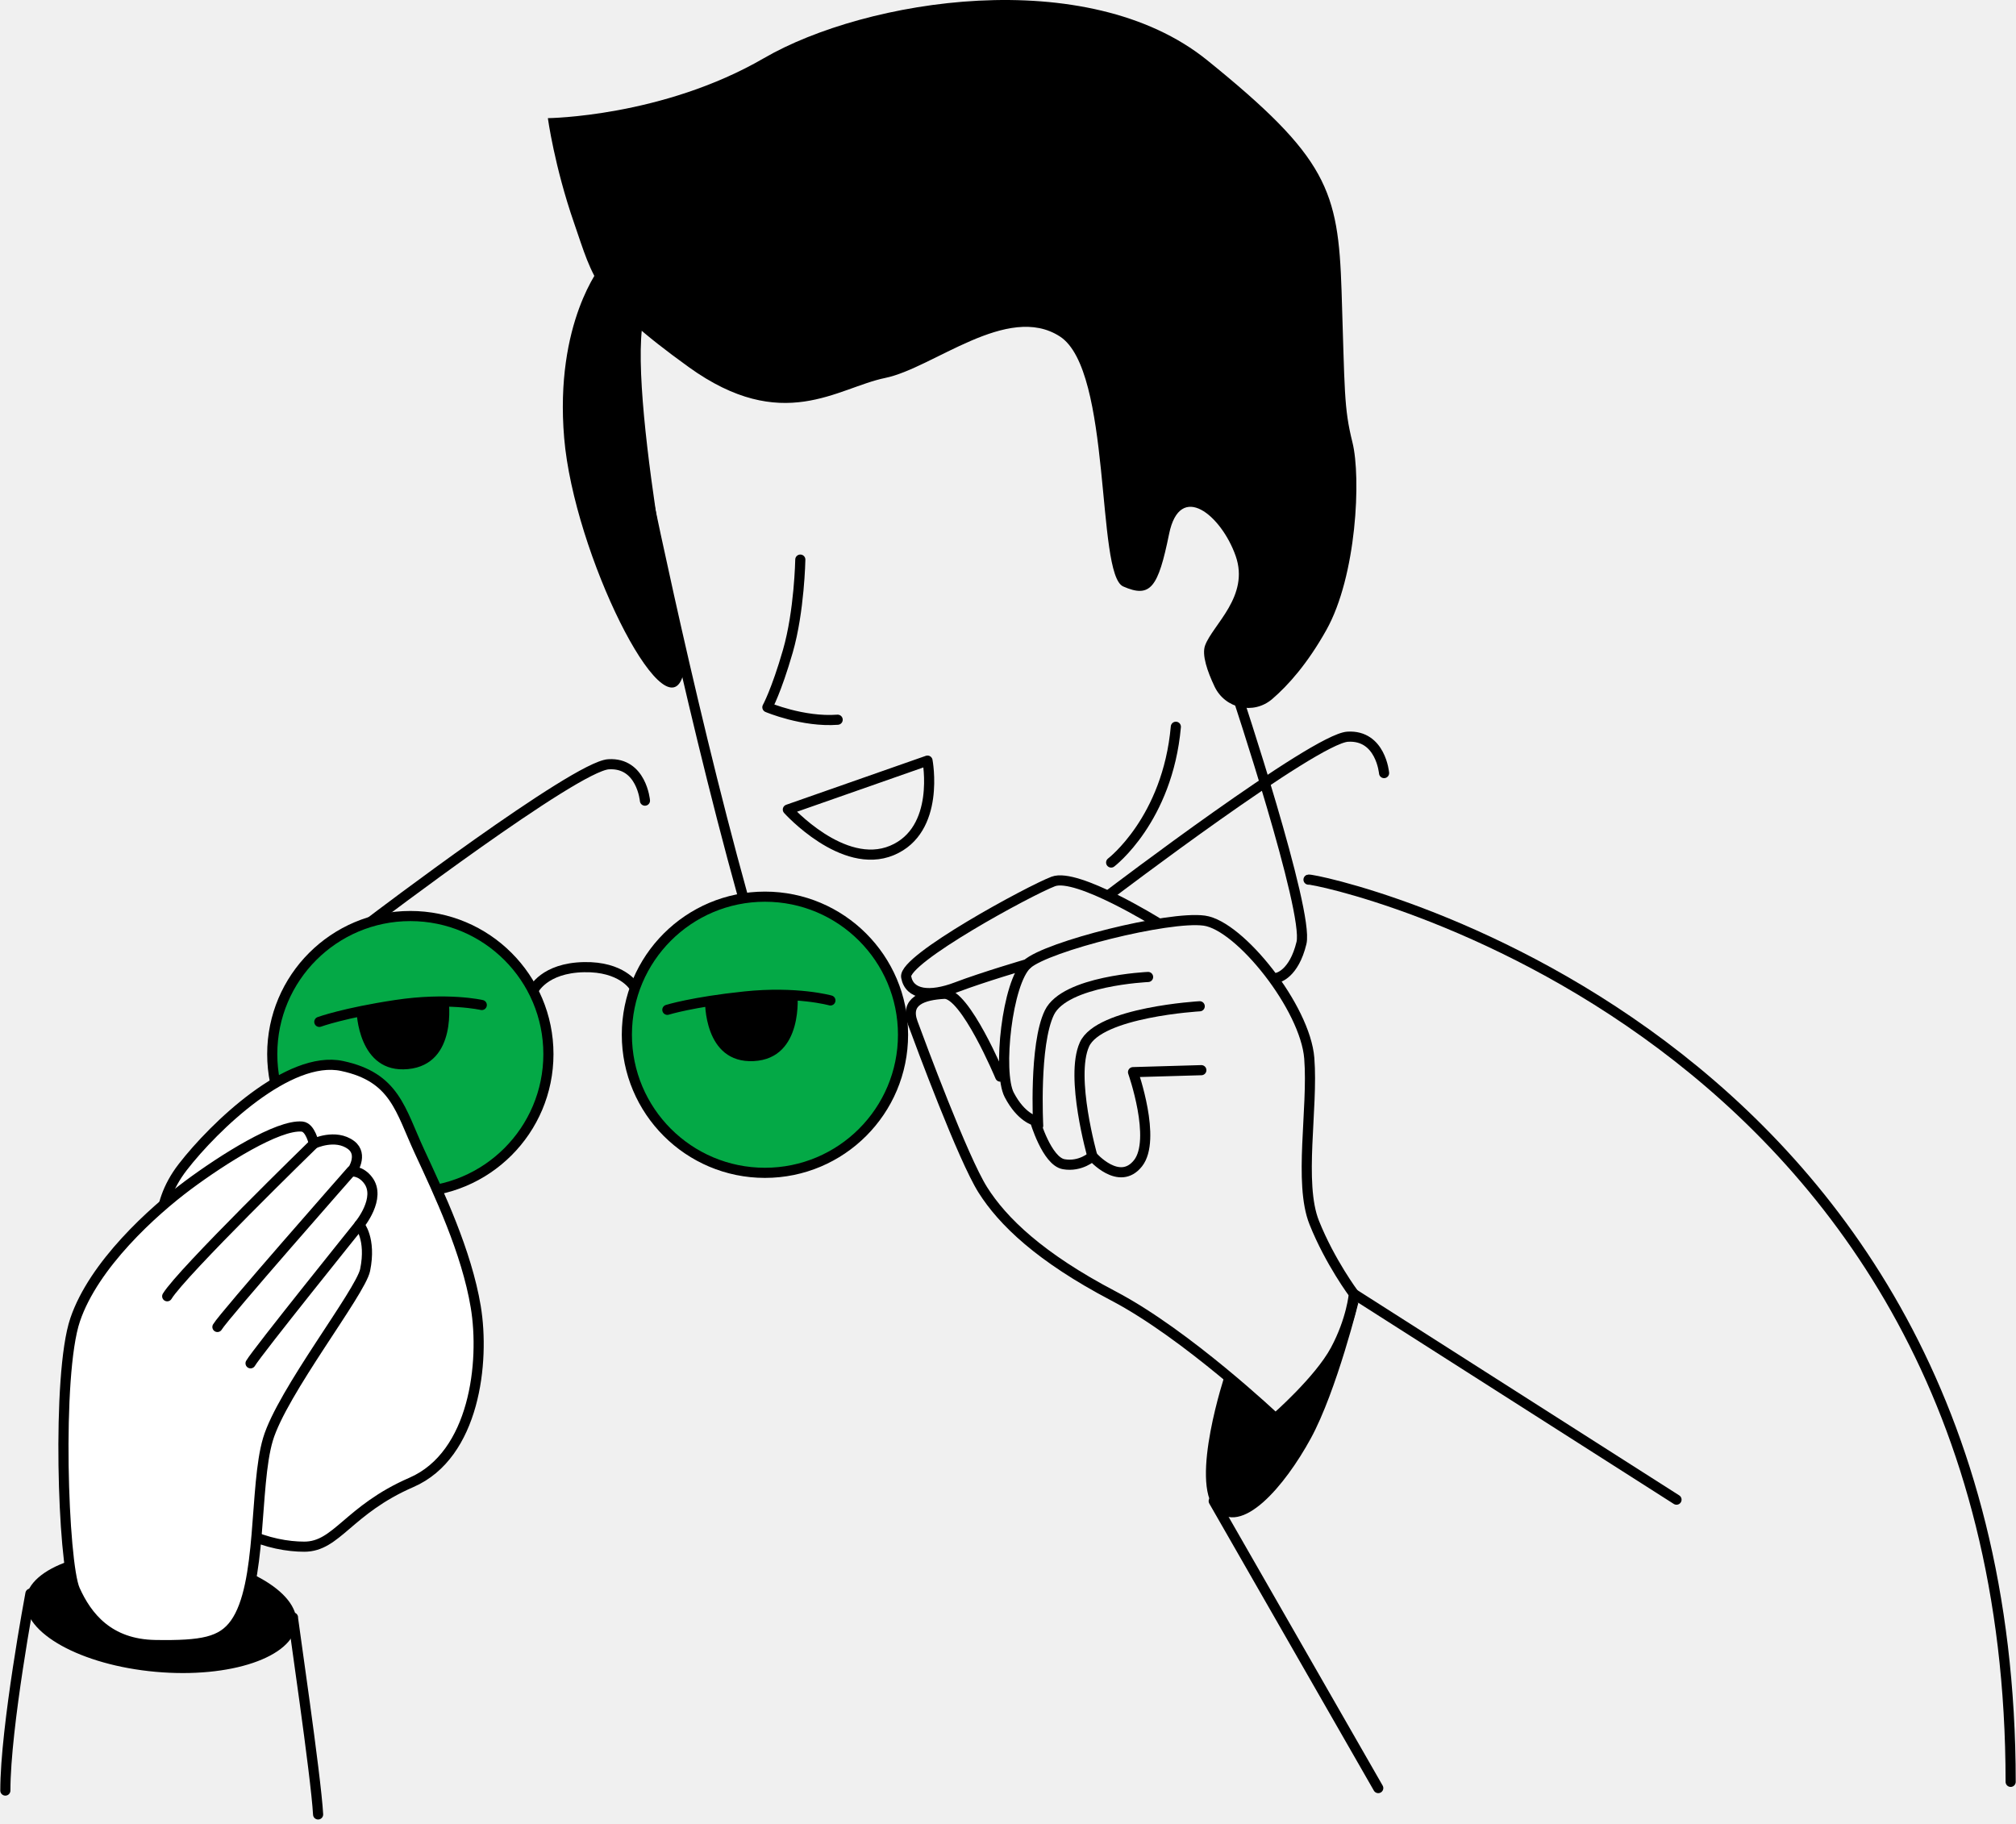
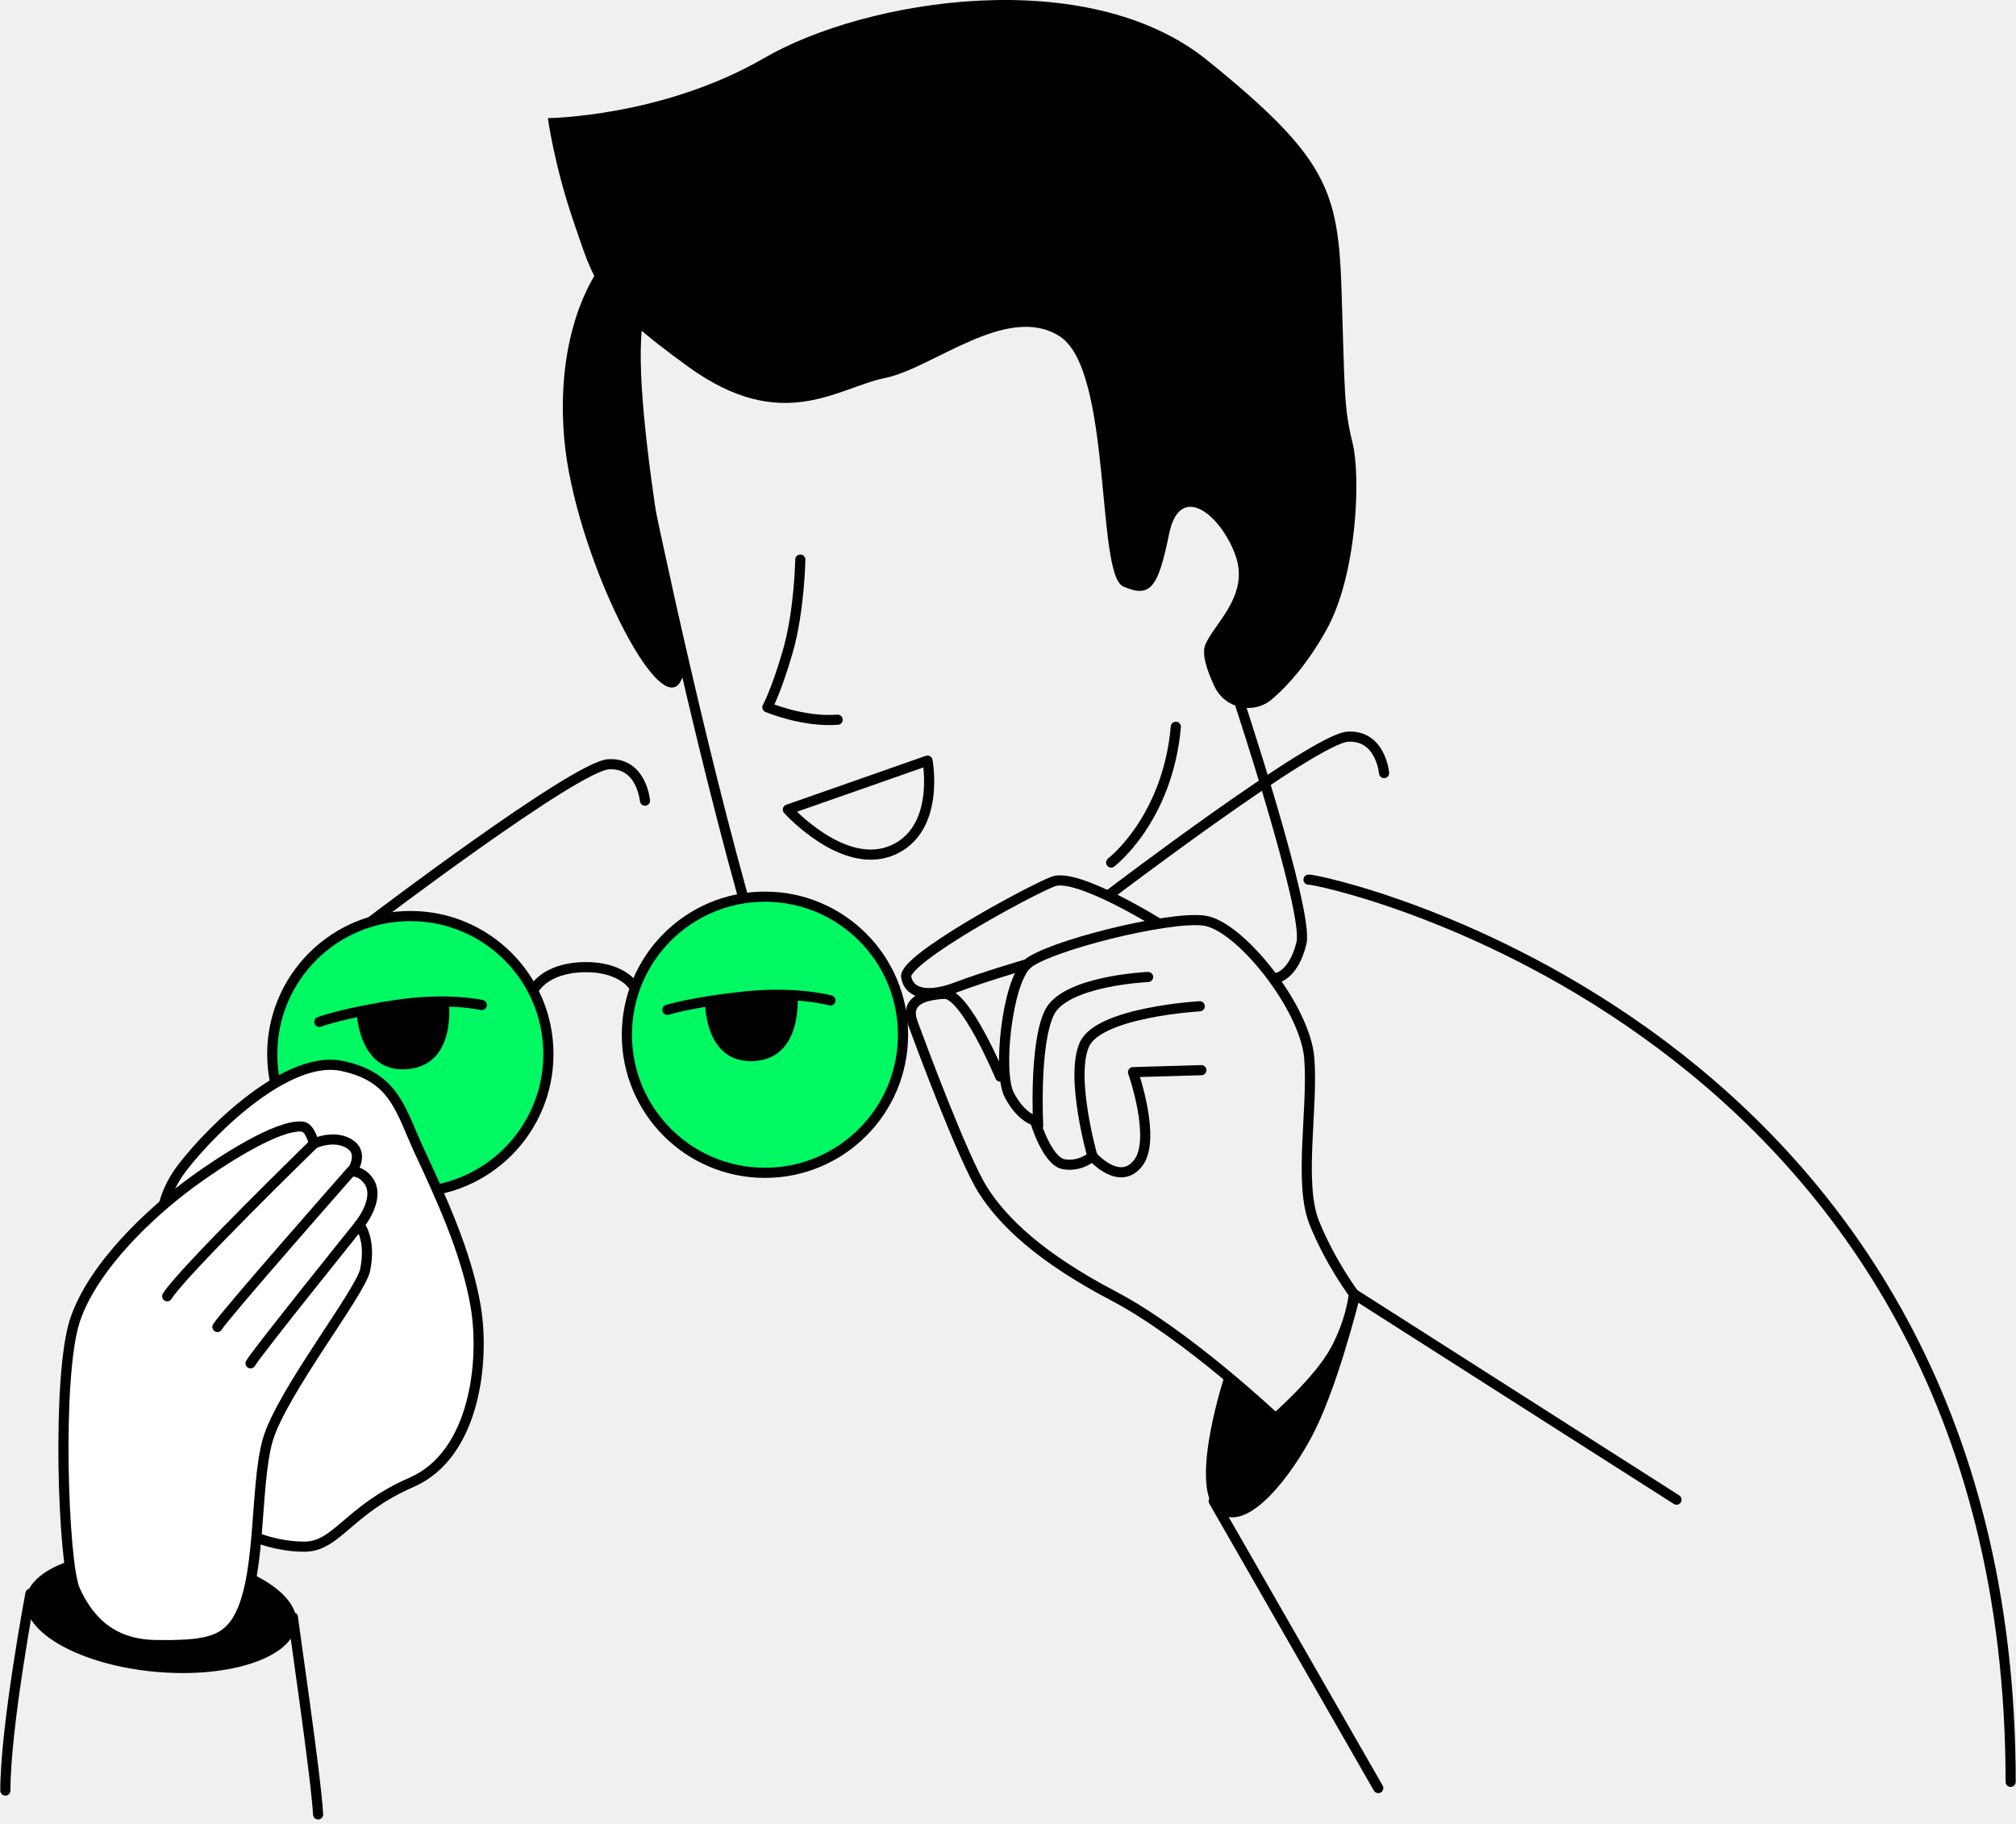
<svg xmlns="http://www.w3.org/2000/svg" width="377" height="341" viewBox="0 0 377 341" fill="none">
-   <path d="M76.733 222.953C90.995 222.953 102.556 211.392 102.556 197.13C102.556 182.869 90.995 171.308 76.733 171.308C62.472 171.308 50.911 182.869 50.911 197.13C50.911 211.392 62.472 222.953 76.733 222.953Z" fill="#04A946" stroke="black" stroke-width="1.895" stroke-linecap="round" stroke-linejoin="round" />
-   <path d="M143.048 219.333C157.309 219.333 168.87 207.772 168.87 193.51C168.87 179.249 157.309 167.688 143.048 167.688C128.786 167.688 117.225 179.249 117.225 193.51C117.225 207.772 128.786 219.333 143.048 219.333Z" fill="#04A946" stroke="black" stroke-width="1.895" stroke-linecap="round" stroke-linejoin="round" />
+   <path d="M76.733 222.953C90.995 222.953 102.556 211.392 102.556 197.13C102.556 182.869 90.995 171.308 76.733 171.308C62.472 171.308 50.911 182.869 50.911 197.13C50.911 211.392 62.472 222.953 76.733 222.953Z" fill="#00F863" stroke="black" stroke-width="1.895" stroke-linecap="round" stroke-linejoin="round" />
+   <path d="M143.048 219.333C157.309 219.333 168.87 207.772 168.87 193.51C168.87 179.249 157.309 167.688 143.048 167.688C128.786 167.688 117.225 179.249 117.225 193.51C117.225 207.772 128.786 219.333 143.048 219.333Z" fill="#00F863" stroke="black" stroke-width="1.895" stroke-linecap="round" stroke-linejoin="round" />
  <path d="M55.422 303.734C55.978 297.552 45.1 291.521 31.125 290.264C17.15 289.006 5.37 292.999 4.814 299.181C4.258 305.363 15.136 311.394 29.111 312.651C43.086 313.908 54.866 309.916 55.422 303.734Z" fill="black" />
  <path d="M30.367 233.13C30.556 232.751 28.263 225.881 34.185 218.243C40.099 210.605 54.038 197.244 63.96 199.348C73.881 201.451 74.838 207.554 78.468 215.381C82.097 223.209 87.252 234.087 88.967 244.397C90.682 254.707 88.778 272.077 76.942 277.223C65.106 282.368 63.012 289.248 56.9 289.248C50.788 289.248 41.056 286.576 34.764 276.654C28.471 266.733 30.168 233.519 30.367 233.13Z" fill="white" stroke="black" stroke-width="1.895" stroke-miterlimit="10" stroke-linecap="round" stroke-linejoin="round" />
  <path d="M43.965 303.595C49.129 296.364 47.49 278.009 50.105 269.187C52.721 260.365 67.437 241.649 68.281 237.499C69.475 231.661 67.2 229.055 67.2 229.055C67.2 229.055 71.379 224.033 68.821 220.707C67.428 218.887 65.807 219.086 65.807 219.086C65.807 219.086 68.034 215.931 65.656 214.14C62.737 211.951 58.691 213.875 58.691 213.875C58.691 213.875 58.065 210.823 56.483 210.681C52.01 210.274 41.681 216.784 35.152 221.645C28.623 226.506 17.536 236.504 14.049 246.823C10.552 257.152 11.793 292.337 14.011 297.312C16.238 302.278 20.284 307.508 29.049 307.641C37.824 307.783 41.482 307.073 43.965 303.595Z" fill="white" stroke="black" stroke-width="1.895" stroke-miterlimit="10" stroke-linecap="round" stroke-linejoin="round" />
  <path d="M67.21 229.065C67.21 229.065 48.04 252.888 46.855 254.954" stroke="black" stroke-width="1.895" stroke-miterlimit="10" stroke-linecap="round" stroke-linejoin="round" />
  <path d="M65.751 218.935C65.751 218.935 41.842 246.094 40.658 248.159" stroke="black" stroke-width="1.895" stroke-miterlimit="10" stroke-linecap="round" stroke-linejoin="round" />
  <path d="M58.7 213.884C58.7 213.884 33.949 237.982 31.267 242.417" stroke="black" stroke-width="1.895" stroke-miterlimit="10" stroke-linecap="round" stroke-linejoin="round" />
  <path d="M187.045 201.338C187.045 201.338 180.497 185.636 176.574 185.854C172.651 186.071 169.154 187.161 170.69 191.302C172.215 195.443 180.071 216.604 183.776 222.498C187.481 228.383 194.465 235.148 208.206 242.35C221.946 249.552 238.529 265.254 238.529 265.254C238.529 265.254 246.66 258.176 249.721 252.48C252.781 246.785 253.179 241.981 253.179 241.981C253.179 241.981 248.735 236.058 245.769 228.648C242.803 221.237 245.58 207.355 244.84 197.907C244.101 188.459 231.877 173.099 225.215 172.17C218.554 171.241 195.773 176.984 192.068 180.319C188.363 183.655 186.515 200.504 188.732 204.758C190.95 209.013 193.546 209.572 193.546 209.572C193.546 209.572 195.763 217.163 198.919 217.722C202.065 218.281 204.292 216.244 204.292 216.244C204.292 216.244 209.295 221.986 212.811 217.542C216.327 213.097 211.882 200.504 211.882 200.504L224.656 200.134" stroke="black" stroke-width="1.895" stroke-miterlimit="10" stroke-linecap="round" stroke-linejoin="round" />
  <path d="M204.283 216.234C204.283 216.234 200.056 201.404 202.795 195.33C205.533 189.256 224.353 188.185 224.353 188.185" stroke="black" stroke-width="1.895" stroke-miterlimit="10" stroke-linecap="round" stroke-linejoin="round" />
  <path d="M194.143 210.52C194.143 210.52 193.338 195.377 196.237 189.379C199.137 183.38 214.697 182.707 214.697 182.707" stroke="black" stroke-width="1.895" stroke-miterlimit="10" stroke-linecap="round" stroke-linejoin="round" />
  <path d="M216.497 172.587C216.497 172.587 201.373 163.177 196.967 164.845C192.561 166.513 168.861 179.372 169.458 182.707C170.055 186.043 173.864 186.517 178.867 184.612C183.871 182.707 192.068 180.31 192.068 180.31" stroke="black" stroke-width="1.895" stroke-miterlimit="10" stroke-linecap="round" stroke-linejoin="round" />
  <path d="M5.691 298.023C5.691 298.023 1 322.936 1 334.857" stroke="black" stroke-width="1.895" stroke-miterlimit="10" stroke-linecap="round" stroke-linejoin="round" />
  <path d="M54.796 302.486C54.758 302.95 59.098 332.128 59.487 339.32" stroke="black" stroke-width="1.895" stroke-miterlimit="10" stroke-linecap="round" stroke-linejoin="round" />
  <path d="M229.101 257.001C229.101 257.001 222.429 277.005 227.281 282.264C232.133 287.523 240.273 277.886 245.125 268.997C249.977 260.109 254.165 243.052 254.165 243.052C254.165 243.052 245.485 258.867 242.756 261.596C240.027 264.326 238.52 265.254 238.52 265.254L229.101 257.001Z" fill="black" />
  <path d="M253.17 241.971L313.514 280.454" stroke="black" stroke-width="1.895" stroke-miterlimit="10" stroke-linecap="round" stroke-linejoin="round" />
  <path d="M59.714 191.103C59.714 191.103 64.31 189.417 74.033 187.948C83.755 186.479 90.095 187.948 90.095 187.948" stroke="black" stroke-width="1.895" stroke-miterlimit="10" stroke-linecap="round" stroke-linejoin="round" />
  <path d="M66.679 189.075C66.679 189.075 66.907 200.835 76.298 199.935C85.688 199.035 83.879 186.924 83.879 186.924C83.879 186.924 77.094 187.038 74.042 187.938C70.981 188.848 66.679 189.075 66.679 189.075Z" fill="black" />
  <path d="M124.797 188.848C124.797 188.848 129.459 187.379 139.248 186.356C149.037 185.332 155.291 187.095 155.291 187.095" stroke="black" stroke-width="1.895" stroke-miterlimit="10" stroke-linecap="round" stroke-linejoin="round" />
  <path d="M131.847 187.152C131.847 187.152 131.534 198.912 140.953 198.438C150.373 197.964 149.122 185.797 149.122 185.797C149.122 185.797 142.337 185.598 139.248 186.356C136.149 187.123 131.847 187.152 131.847 187.152Z" fill="black" />
  <path d="M99.779 185.171C99.779 185.171 101.713 181.011 109.218 180.869C116.258 180.727 118.504 184.423 118.504 184.423" stroke="black" stroke-width="1.895" stroke-linecap="round" stroke-linejoin="round" />
  <path d="M69.532 172.236C69.532 172.236 107.616 143.296 113.804 142.927C119.983 142.557 120.608 149.73 120.608 149.73" stroke="black" stroke-width="1.895" stroke-linecap="round" stroke-linejoin="round" />
  <path d="M207.751 167.081C207.751 167.081 245.835 138.141 252.023 137.772C258.211 137.402 258.827 144.575 258.827 144.575" stroke="black" stroke-width="1.895" stroke-linecap="round" stroke-linejoin="round" />
  <path d="M149.662 104.652C149.662 104.652 149.491 114.299 147.331 121.785C145.17 129.271 143.502 132.266 143.502 132.266C143.502 132.266 150.155 135.09 156.646 134.597" stroke="black" stroke-width="1.895" stroke-linecap="round" stroke-linejoin="round" />
  <path d="M147.331 151.398L173.447 142.244C173.447 142.244 175.939 155.217 166.795 159.045C157.641 162.874 147.331 151.398 147.331 151.398Z" stroke="black" stroke-width="1.895" stroke-linecap="round" stroke-linejoin="round" />
  <path d="M207.789 161.301C207.789 161.301 218.336 153.293 219.89 135.914" stroke="black" stroke-width="1.895" stroke-linecap="round" stroke-linejoin="round" />
  <path d="M119.215 83.776C119.215 83.776 128.35 129.584 138.888 167.47" stroke="black" stroke-width="1.895" stroke-linecap="round" stroke-linejoin="round" />
  <path d="M231.166 129.461C231.166 129.461 244.803 170.464 243.381 176.339C241.96 182.215 238.927 182.821 238.927 182.821" stroke="black" stroke-width="1.895" stroke-linecap="round" stroke-linejoin="round" />
  <path d="M244.698 164.504C245.978 164.077 376 191.226 376 333.227" stroke="black" stroke-width="1.895" stroke-linecap="round" stroke-linejoin="round" />
  <path d="M237.904 130.731C234.426 133.716 229.101 132.541 227.13 128.4C225.774 125.547 224.713 122.458 225.357 120.705C226.788 116.829 233.725 111.513 231.072 103.961C228.418 96.408 220.657 89.87 218.62 99.876C216.583 109.883 215.152 111.921 210.044 109.675C204.936 107.429 208.007 69.249 198.199 62.919C188.391 56.589 174.518 68.842 165.535 70.68C156.551 72.519 146.345 81.294 128.786 68.643C111.227 55.983 111.028 52.306 107.351 41.693C103.674 31.079 102.452 22.096 102.452 22.096C102.452 22.096 123.887 21.888 142.877 10.867C161.867 -0.154 203.306 -6.891 225.765 11.274C248.223 29.44 250.261 35.571 250.877 54.353C251.493 73.135 251.284 76.195 252.914 82.734C254.544 89.263 253.71 107.713 248.015 117.853C244.49 124.135 240.889 128.172 237.904 130.731Z" fill="black" />
  <path d="M112.449 49.662C112.449 49.662 103.674 60.276 105.503 81.919C107.341 103.563 124.124 137.146 127.639 126.571C128.018 125.434 116.088 67.856 121.006 57.442C125.924 47.028 112.449 49.662 112.449 49.662Z" fill="black" />
  <path d="M226.968 280.719L257.738 334.392" stroke="black" stroke-width="1.895" stroke-linecap="round" stroke-linejoin="round" />
</svg>
